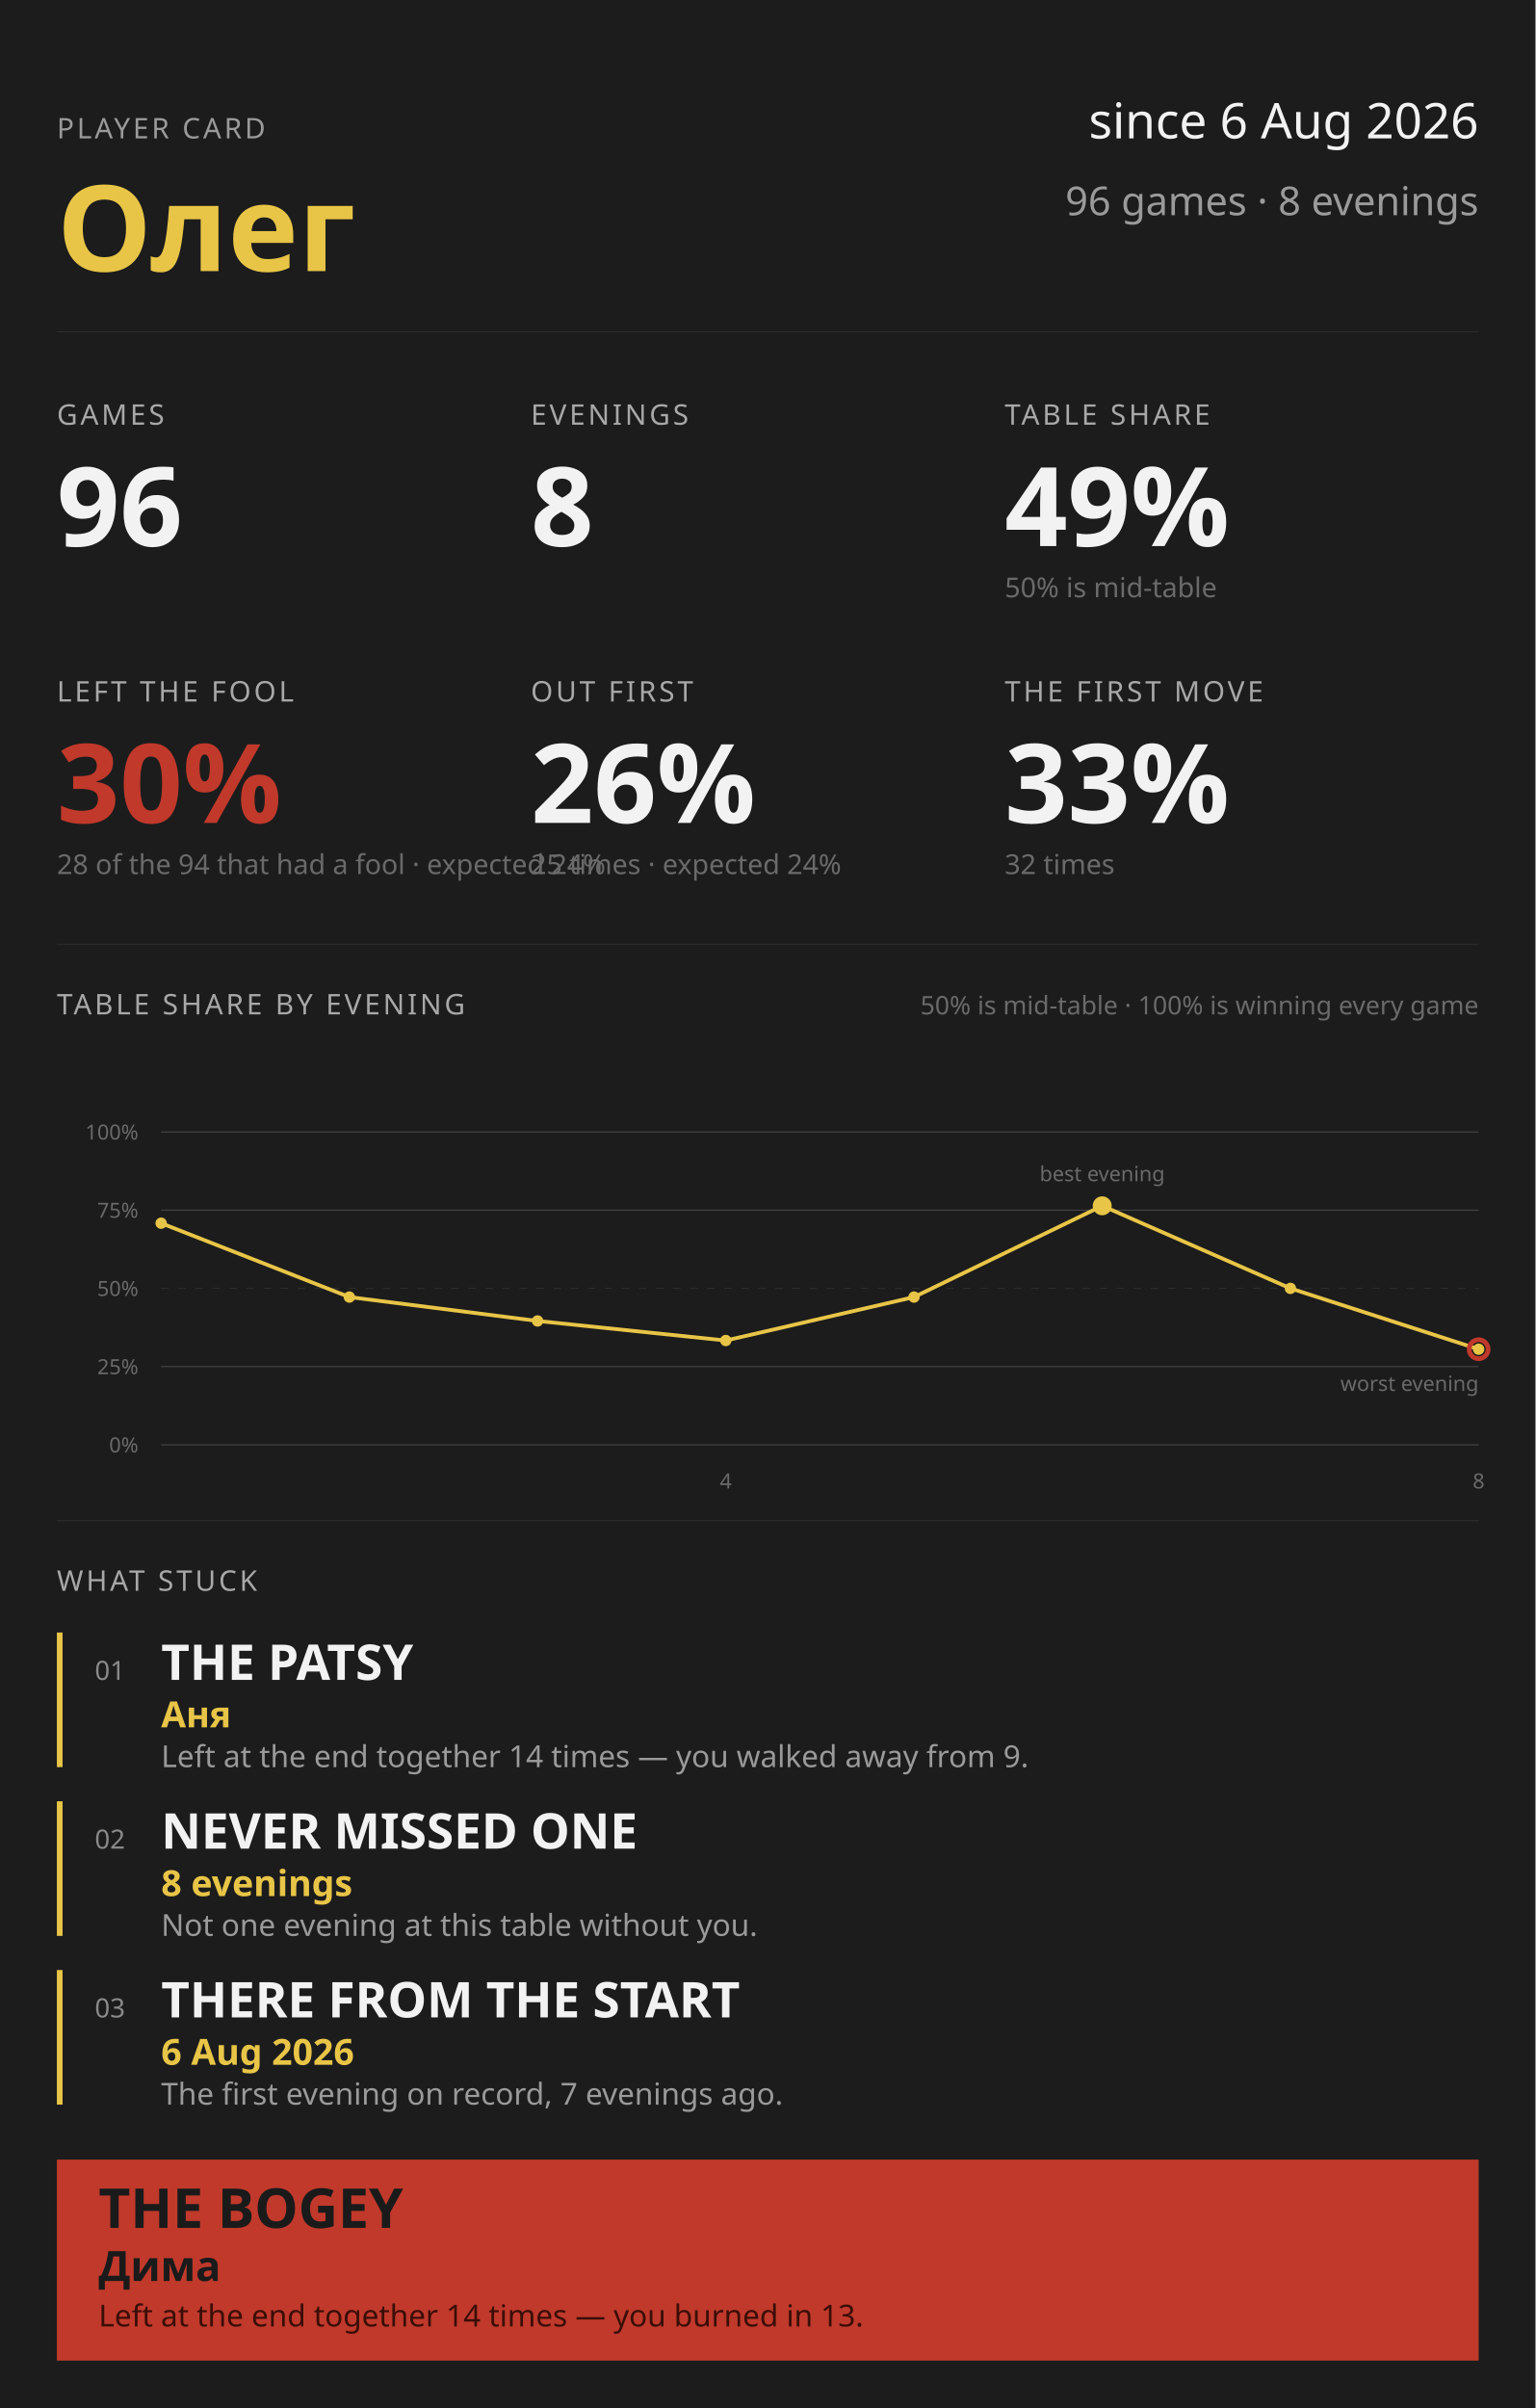
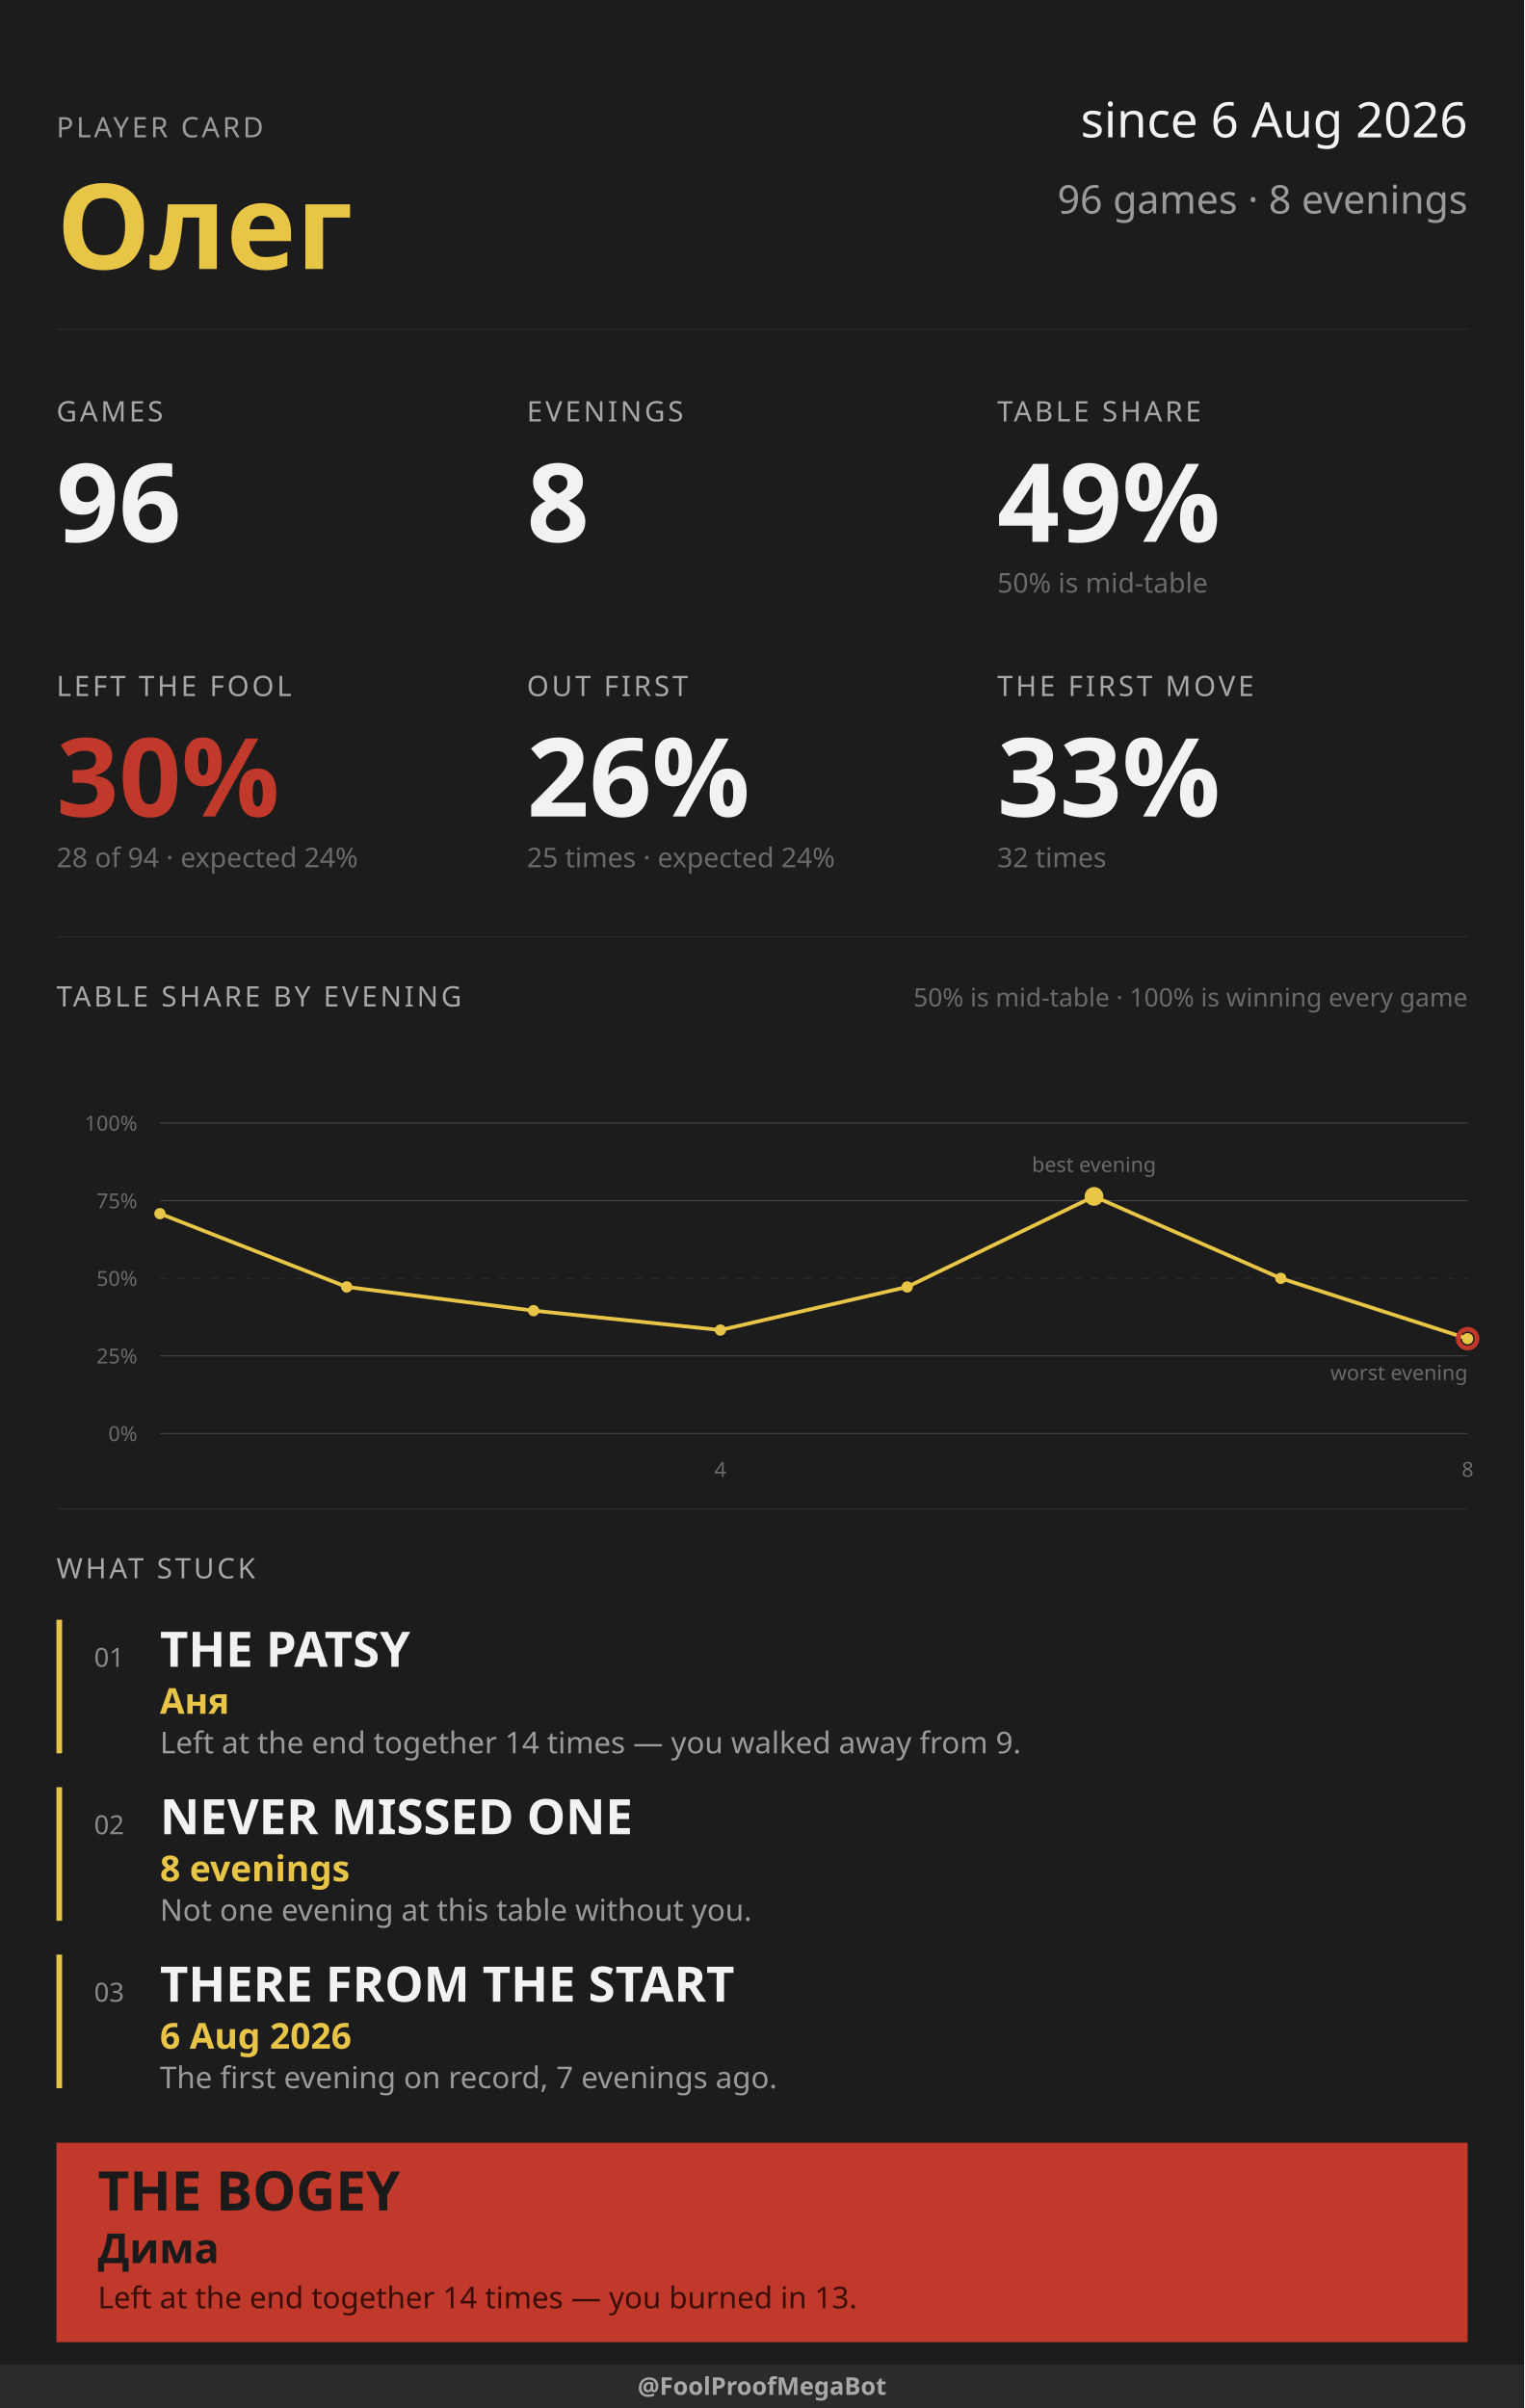
- <svg xmlns="http://www.w3.org/2000/svg" width="1620" height="2540" viewBox="0 0 1620 2540">
-   <rect x="0" y="0" width="1620" height="2540" fill="#1c1c1c" />
+ <svg xmlns="http://www.w3.org/2000/svg" width="1620" height="2560" viewBox="0 0 1620 2560">
+   <rect x="0" y="0" width="1620" height="2560" fill="#1c1c1c" />
  <text x="60" y="146" fill="#9a9a9a" font-family="Noto Sans" font-size="30" letter-spacing="3">PLAYER CARD</text>
  <text x="60" y="286" fill="#e8c547" font-family="Noto Sans" font-weight="bold" font-size="126">Олег</text>
  <text x="1560" y="146" fill="#f2f2f2" font-family="Noto Sans" font-size="52" text-anchor="end">since 6 Aug 2026</text>
  <text x="1560" y="227" fill="#9a9a9a" font-family="Noto Sans" font-size="42" text-anchor="end">96 games · 8 evenings</text>
  <line x1="60" y1="350" x2="1560" y2="350" stroke="#2e2e2e" stroke-width="1" />
  <text x="60" y="448" fill="#a8a8a8" font-family="Noto Sans" font-size="30" letter-spacing="3">GAMES</text>
  <text x="60" y="576" fill="#f2f2f2" font-family="Noto Sans" font-weight="bold" font-size="116">96</text>
  <text x="560" y="448" fill="#a8a8a8" font-family="Noto Sans" font-size="30" letter-spacing="3">EVENINGS</text>
  <text x="560" y="576" fill="#f2f2f2" font-family="Noto Sans" font-weight="bold" font-size="116">8</text>
  <text x="1060" y="448" fill="#a8a8a8" font-family="Noto Sans" font-size="30" letter-spacing="3">TABLE SHARE</text>
  <text x="1060" y="576" fill="#f2f2f2" font-family="Noto Sans" font-weight="bold" font-size="116">49%</text>
  <text x="1060" y="630" fill="#6a6a6a" font-family="Noto Sans" font-size="29">50% is mid-table</text>
  <text x="60" y="740" fill="#a8a8a8" font-family="Noto Sans" font-size="30" letter-spacing="3">LEFT THE FOOL</text>
  <text x="60" y="868" fill="#c0392b" font-family="Noto Sans" font-weight="bold" font-size="116">30%</text>
-   <text x="60" y="922" fill="#6a6a6a" font-family="Noto Sans" font-size="29">28 of the 94 that had a fool · expected 24%</text>
+   <text x="60" y="922" fill="#6a6a6a" font-family="Noto Sans" font-size="29">28 of 94 · expected 24%</text>
  <text x="560" y="740" fill="#a8a8a8" font-family="Noto Sans" font-size="30" letter-spacing="3">OUT FIRST</text>
  <text x="560" y="868" fill="#f2f2f2" font-family="Noto Sans" font-weight="bold" font-size="116">26%</text>
  <text x="560" y="922" fill="#6a6a6a" font-family="Noto Sans" font-size="29">25 times · expected 24%</text>
  <text x="1060" y="740" fill="#a8a8a8" font-family="Noto Sans" font-size="30" letter-spacing="3">THE FIRST MOVE</text>
  <text x="1060" y="868" fill="#f2f2f2" font-family="Noto Sans" font-weight="bold" font-size="116">33%</text>
  <text x="1060" y="922" fill="#6a6a6a" font-family="Noto Sans" font-size="29">32 times</text>
  <line x1="60" y1="996" x2="1560" y2="996" stroke="#2e2e2e" stroke-width="1" />
  <text x="60" y="1070" fill="#a8a8a8" font-family="Noto Sans" font-size="30" letter-spacing="3">TABLE SHARE BY EVENING</text>
  <text x="1560" y="1070" fill="#6a6a6a" font-family="Noto Sans" font-size="27" text-anchor="end">50% is mid-table · 100% is winning every game</text>
  <line x1="170" y1="1524" x2="1560" y2="1524" stroke="#4a4a4a" stroke-width="1" />
  <text x="146" y="1532" fill="#6a6a6a" font-family="Noto Sans" font-size="22" text-anchor="end">0%</text>
  <line x1="170" y1="1441.5" x2="1560" y2="1441.5" stroke="#4a4a4a" stroke-width="1" />
  <text x="146" y="1449.5" fill="#6a6a6a" font-family="Noto Sans" font-size="22" text-anchor="end">25%</text>
  <line x1="170" y1="1359" x2="1560" y2="1359" stroke="#2e2e2e" stroke-width="1" stroke-dasharray="8 10" />
  <text x="146" y="1367" fill="#6a6a6a" font-family="Noto Sans" font-size="22" text-anchor="end">50%</text>
  <line x1="170" y1="1276.5" x2="1560" y2="1276.5" stroke="#4a4a4a" stroke-width="1" />
  <text x="146" y="1284.5" fill="#6a6a6a" font-family="Noto Sans" font-size="22" text-anchor="end">75%</text>
  <line x1="170" y1="1194" x2="1560" y2="1194" stroke="#4a4a4a" stroke-width="1" />
  <text x="146" y="1202" fill="#6a6a6a" font-family="Noto Sans" font-size="22" text-anchor="end">100%</text>
  <path d="M170 1290.25 L368.57 1368.17 L567.14 1393.38 L765.71 1414 L964.29 1368.17 L1162.86 1271.92 L1361.43 1359 L1560 1423.17" fill="none" stroke="#e8c547" stroke-width="4" />
  <circle cx="170" cy="1290.25" r="6" fill="#e8c547" />
  <circle cx="368.57" cy="1368.17" r="6" fill="#e8c547" />
  <circle cx="567.14" cy="1393.38" r="6" fill="#e8c547" />
  <circle cx="765.71" cy="1414" r="6" fill="#e8c547" />
  <circle cx="964.29" cy="1368.17" r="6" fill="#e8c547" />
  <circle cx="1162.86" cy="1271.92" r="6" fill="#e8c547" />
  <circle cx="1361.43" cy="1359" r="6" fill="#e8c547" />
  <circle cx="1560" cy="1423.17" r="6" fill="#e8c547" />
  <circle cx="1162.86" cy="1271.92" r="10" fill="#e8c547" />
  <text x="1162.86" y="1245.92" fill="#6a6a6a" font-family="Noto Sans" font-size="22" text-anchor="middle">best evening</text>
  <circle cx="1560" cy="1423.17" r="10" fill="none" stroke="#c0392b" stroke-width="5" />
  <text x="1560" y="1467.17" fill="#6a6a6a" font-family="Noto Sans" font-size="22" text-anchor="end">worst evening</text>
  <text x="765.71" y="1570" fill="#6a6a6a" font-family="Noto Sans" font-size="22" text-anchor="middle">4</text>
  <text x="1560" y="1570" fill="#6a6a6a" font-family="Noto Sans" font-size="22" text-anchor="middle">8</text>
  <line x1="60" y1="1604" x2="1560" y2="1604" stroke="#2e2e2e" stroke-width="1" />
  <text x="60" y="1678" fill="#a8a8a8" font-family="Noto Sans" font-size="30" letter-spacing="3">WHAT STUCK</text>
  <rect x="60" y="1722" width="6" height="142" fill="#e8c547" />
  <text x="100" y="1772" fill="#8a8a8a" font-family="Noto Sans" font-size="28">01</text>
  <text x="170" y="1772" fill="#f2f2f2" font-family="Noto Sans" font-weight="bold" font-size="52">THE PATSY</text>
  <text x="170" y="1822" fill="#e8c547" font-family="Noto Sans" font-weight="bold" font-size="38">Аня</text>
  <text x="170" y="1864" fill="#9a9a9a" font-family="Noto Sans" font-size="32">Left at the end together 14 times — you walked away from 9.</text>
  <rect x="60" y="1900" width="6" height="142" fill="#e8c547" />
  <text x="100" y="1950" fill="#8a8a8a" font-family="Noto Sans" font-size="28">02</text>
  <text x="170" y="1950" fill="#f2f2f2" font-family="Noto Sans" font-weight="bold" font-size="52">NEVER MISSED ONE</text>
  <text x="170" y="2000" fill="#e8c547" font-family="Noto Sans" font-weight="bold" font-size="38">8 evenings</text>
  <text x="170" y="2042" fill="#9a9a9a" font-family="Noto Sans" font-size="32">Not one evening at this table without you.</text>
  <rect x="60" y="2078" width="6" height="142" fill="#e8c547" />
  <text x="100" y="2128" fill="#8a8a8a" font-family="Noto Sans" font-size="28">03</text>
  <text x="170" y="2128" fill="#f2f2f2" font-family="Noto Sans" font-weight="bold" font-size="52">THERE FROM THE START</text>
  <text x="170" y="2178" fill="#e8c547" font-family="Noto Sans" font-weight="bold" font-size="38">6 Aug 2026</text>
  <text x="170" y="2220" fill="#9a9a9a" font-family="Noto Sans" font-size="32">The first evening on record, 7 evenings ago.</text>
  <rect x="60" y="2278" width="1500" height="212" fill="#c0392b" />
  <text x="104" y="2350" fill="#1a1a1a" font-family="Noto Sans" font-weight="bold" font-size="58">THE BOGEY</text>
  <text x="104" y="2406" fill="#1a1a1a" font-family="Noto Sans" font-weight="bold" font-size="44">Дима</text>
  <text x="104" y="2454" fill="#3a0e07" font-family="Noto Sans" font-size="32">Left at the end together 14 times — you burned in 13.</text>
+   <rect x="0" y="2514" width="1620" height="46" fill="#2b2b2b" />
+   <text x="810" y="2546" fill="#a8a8a8" font-family="Noto Sans" font-weight="bold" font-size="26" text-anchor="middle">@FoolProofMegaBot</text>
</svg>
